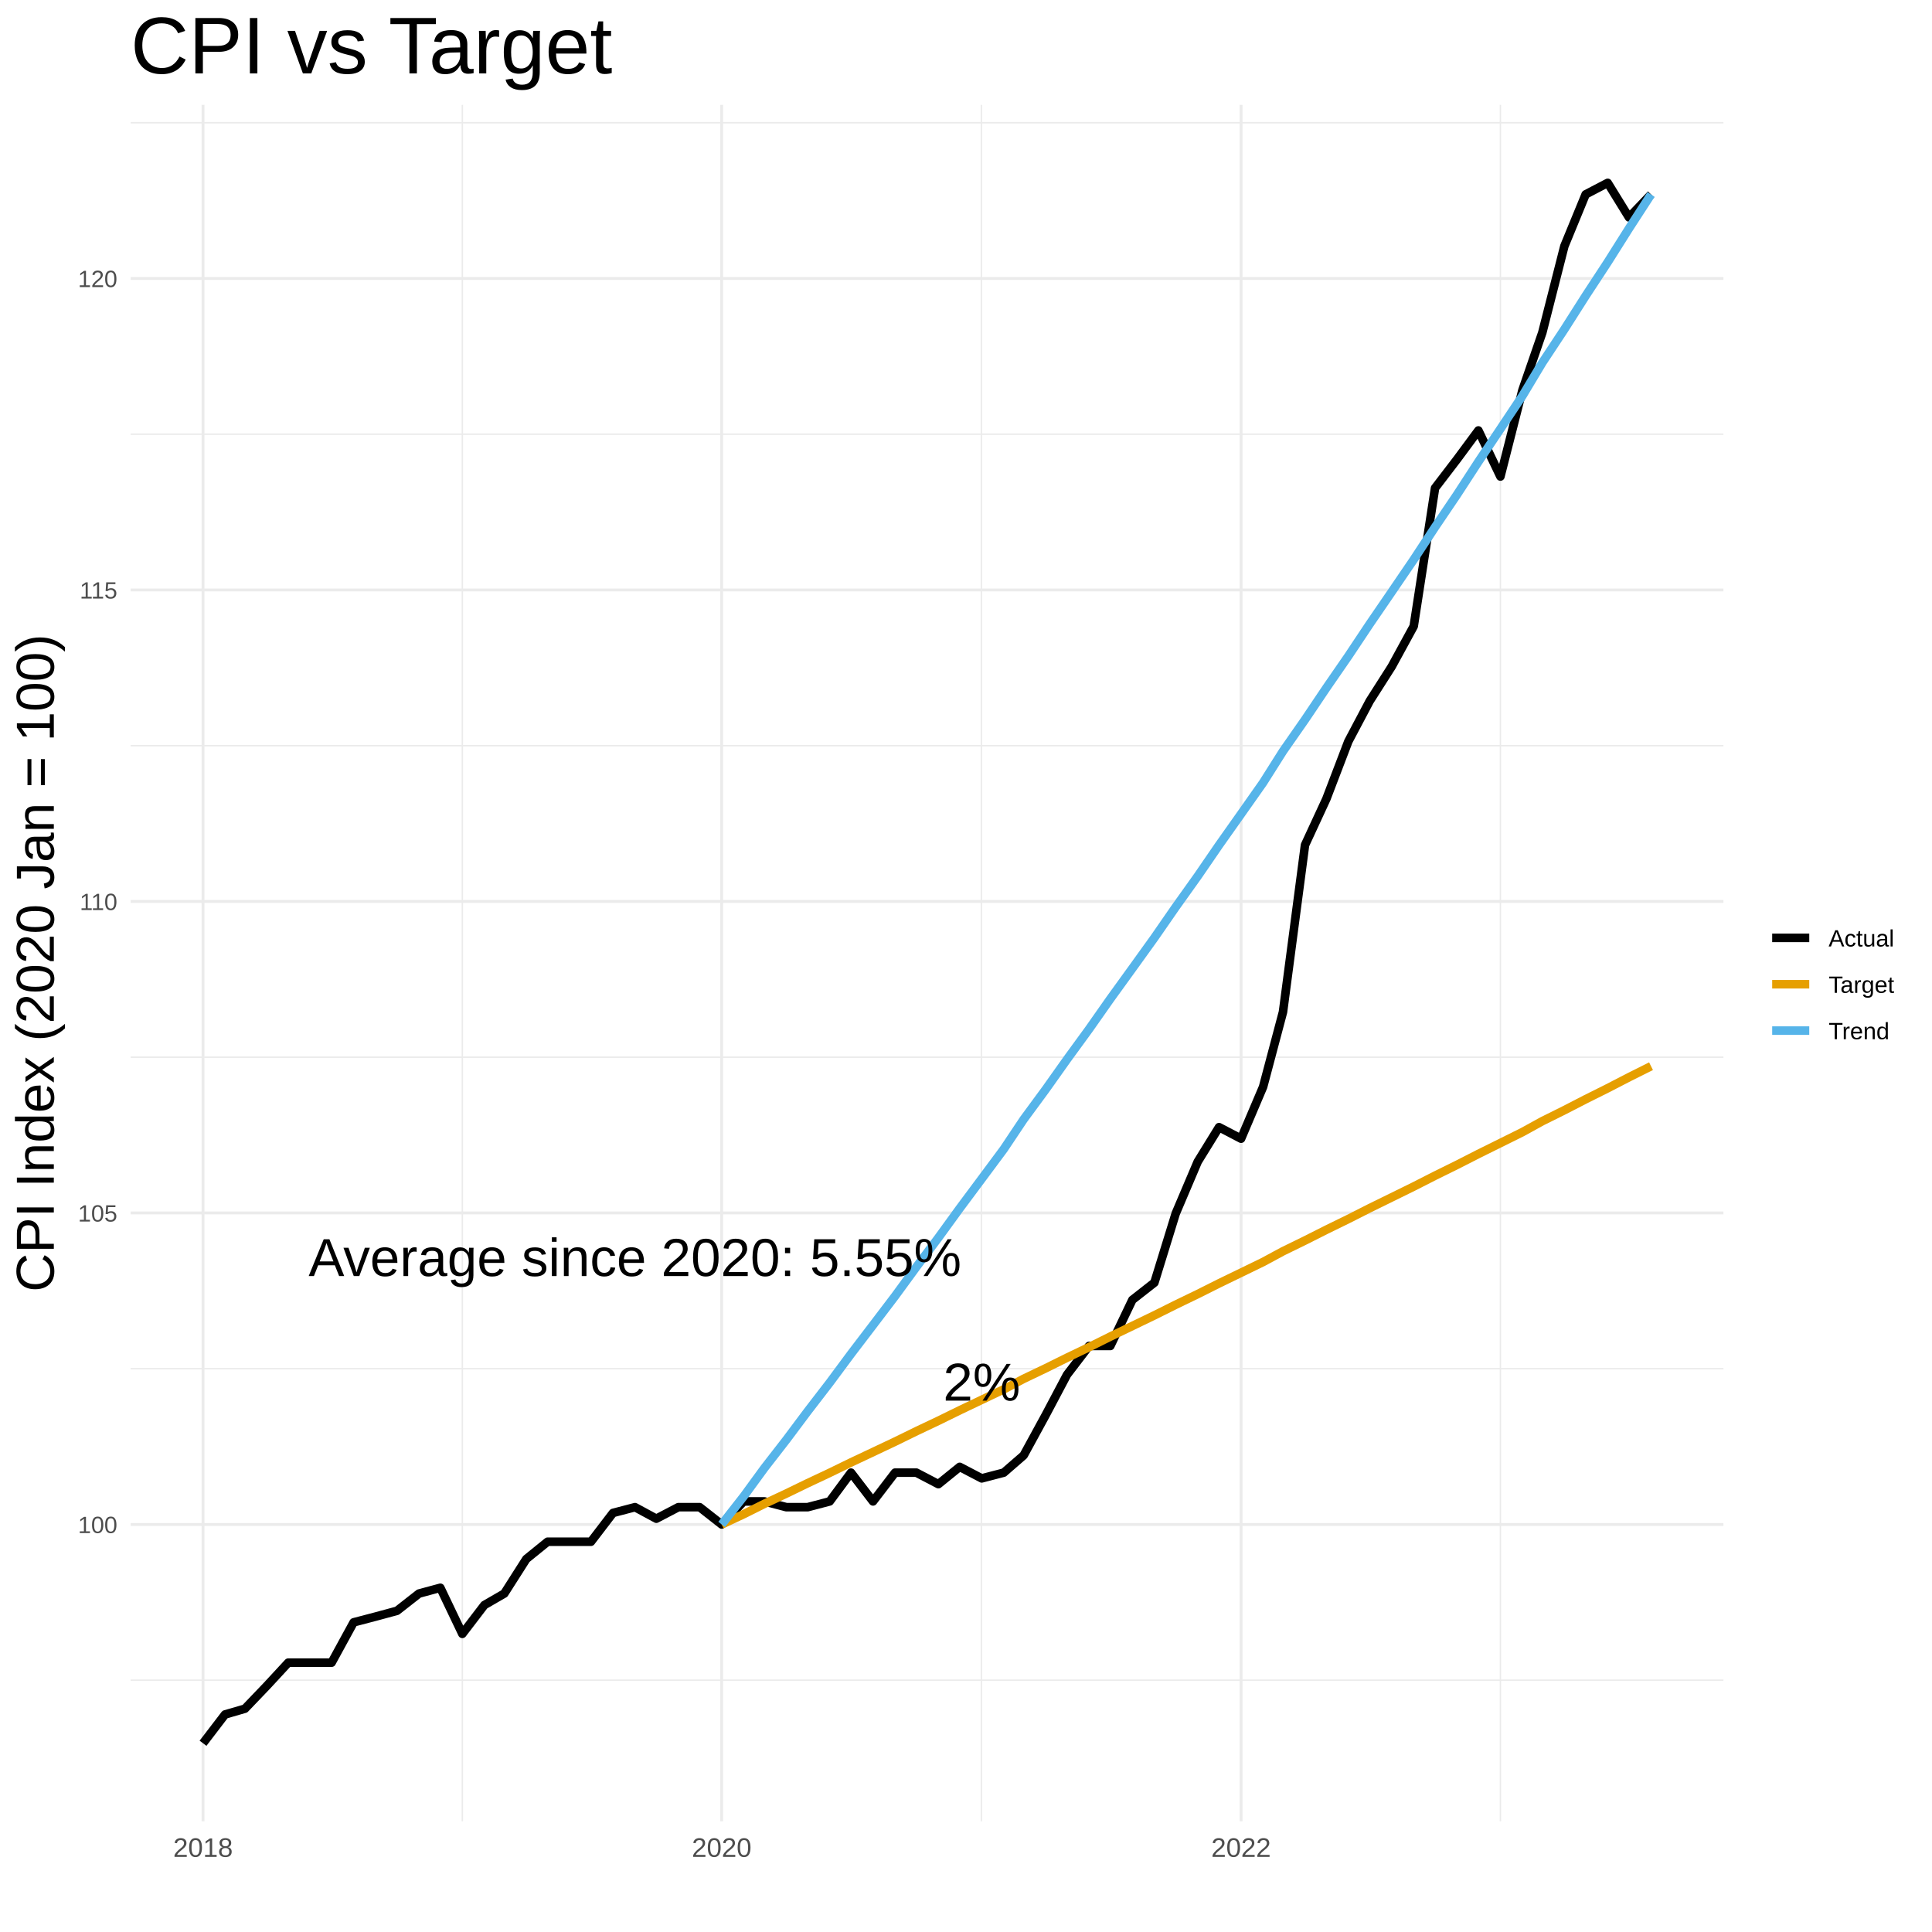
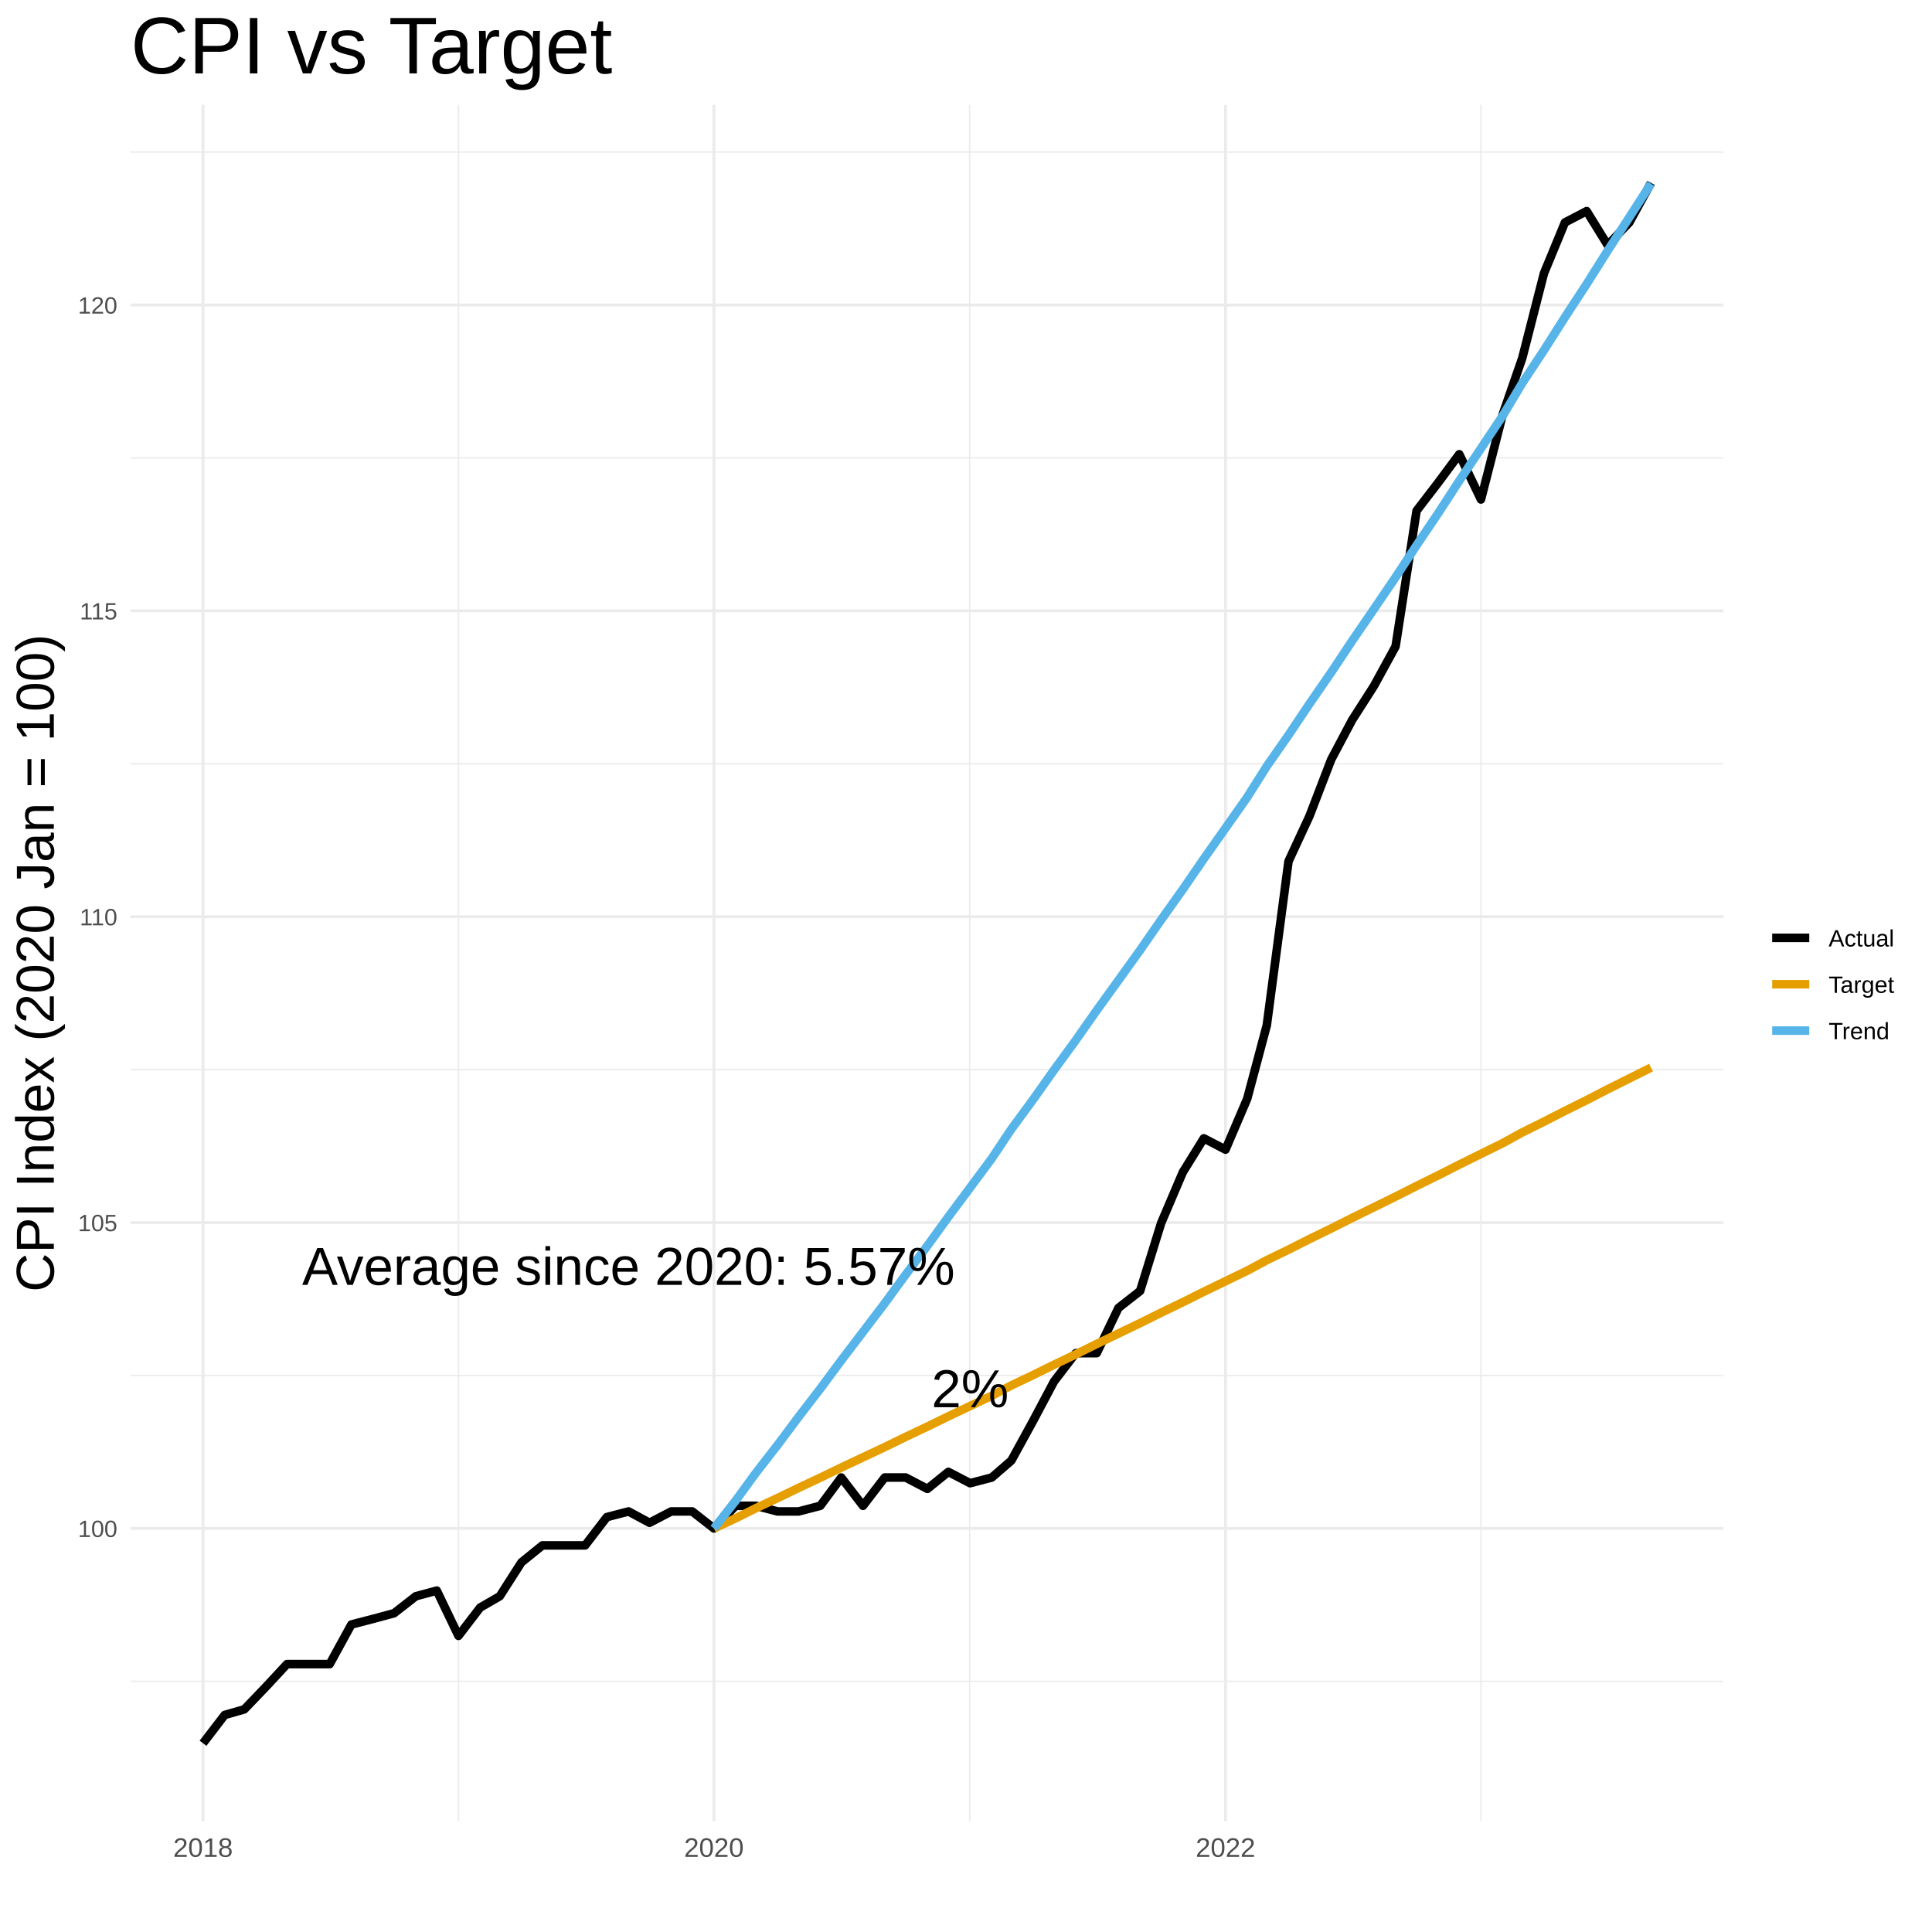
<svg xmlns="http://www.w3.org/2000/svg" class="svglite" width="720.00pt" height="720.00pt" viewBox="0 0 720.00 720.00">
  <defs>
    <style type="text/css">
    .svglite line, .svglite polyline, .svglite polygon, .svglite path, .svglite rect, .svglite circle {
      fill: none;
      stroke: #000000;
      stroke-linecap: round;
      stroke-linejoin: round;
      stroke-miterlimit: 10.00;
    }
    .svglite text {
      white-space: pre;
    }
  </style>
  </defs>
  <rect width="100%" height="100%" style="stroke: none; fill: #FFFFFF;" />
  <defs>
    <clipPath id="cpMC4wMHw3MjAuMDB8MC4wMHw3MjAuMDA=">
      <rect x="0.00" y="0.00" width="720.00" height="720.00" />
    </clipPath>
  </defs>
  <g clip-path="url(#cpMC4wMHw3MjAuMDB8MC4wMHw3MjAuMDA=)">
</g>
  <defs>
    <clipPath id="cpNDguNjh8NjQyLjI3fDM5LjA3fDY3OC43Mw==">
      <rect x="48.68" y="39.07" width="593.60" height="639.66" />
    </clipPath>
  </defs>
  <g clip-path="url(#cpNDguNjh8NjQyLjI3fDM5LjA3fDY3OC43Mw==)">
-     <polyline points="48.68,626.16 642.27,626.16 " style="stroke-width: 0.53; stroke: #EBEBEB; stroke-linecap: butt;" />
-     <polyline points="48.68,510.07 642.27,510.07 " style="stroke-width: 0.53; stroke: #EBEBEB; stroke-linecap: butt;" />
-     <polyline points="48.68,393.99 642.27,393.99 " style="stroke-width: 0.53; stroke: #EBEBEB; stroke-linecap: butt;" />
-     <polyline points="48.68,277.90 642.27,277.90 " style="stroke-width: 0.53; stroke: #EBEBEB; stroke-linecap: butt;" />
-     <polyline points="48.68,161.81 642.27,161.81 " style="stroke-width: 0.53; stroke: #EBEBEB; stroke-linecap: butt;" />
-     <polyline points="48.68,45.73 642.27,45.73 " style="stroke-width: 0.53; stroke: #EBEBEB; stroke-linecap: butt;" />
-     <polyline points="172.30,678.73 172.30,39.07 " style="stroke-width: 0.53; stroke: #EBEBEB; stroke-linecap: butt;" />
-     <polyline points="365.73,678.73 365.73,39.07 " style="stroke-width: 0.53; stroke: #EBEBEB; stroke-linecap: butt;" />
-     <polyline points="559.16,678.73 559.16,39.07 " style="stroke-width: 0.53; stroke: #EBEBEB; stroke-linecap: butt;" />
-     <polyline points="48.68,568.12 642.27,568.12 " style="stroke-width: 1.07; stroke: #EBEBEB; stroke-linecap: butt;" />
-     <polyline points="48.68,452.03 642.27,452.03 " style="stroke-width: 1.07; stroke: #EBEBEB; stroke-linecap: butt;" />
-     <polyline points="48.68,335.94 642.27,335.94 " style="stroke-width: 1.07; stroke: #EBEBEB; stroke-linecap: butt;" />
-     <polyline points="48.68,219.86 642.27,219.86 " style="stroke-width: 1.07; stroke: #EBEBEB; stroke-linecap: butt;" />
-     <polyline points="48.68,103.77 642.27,103.77 " style="stroke-width: 1.07; stroke: #EBEBEB; stroke-linecap: butt;" />
+     <polyline points="48.68,626.59 642.27,626.59 " style="stroke-width: 0.53; stroke: #EBEBEB; stroke-linecap: butt;" />
+     <polyline points="48.68,512.60 642.27,512.60 " style="stroke-width: 0.53; stroke: #EBEBEB; stroke-linecap: butt;" />
+     <polyline points="48.68,398.62 642.27,398.62 " style="stroke-width: 0.53; stroke: #EBEBEB; stroke-linecap: butt;" />
+     <polyline points="48.68,284.64 642.27,284.64 " style="stroke-width: 0.53; stroke: #EBEBEB; stroke-linecap: butt;" />
+     <polyline points="48.68,170.65 642.27,170.65 " style="stroke-width: 0.53; stroke: #EBEBEB; stroke-linecap: butt;" />
+     <polyline points="48.68,56.67 642.27,56.67 " style="stroke-width: 0.53; stroke: #EBEBEB; stroke-linecap: butt;" />
+     <polyline points="170.86,678.73 170.86,39.07 " style="stroke-width: 0.53; stroke: #EBEBEB; stroke-linecap: butt;" />
+     <polyline points="361.38,678.73 361.38,39.07 " style="stroke-width: 0.53; stroke: #EBEBEB; stroke-linecap: butt;" />
+     <polyline points="551.91,678.73 551.91,39.07 " style="stroke-width: 0.53; stroke: #EBEBEB; stroke-linecap: butt;" />
+     <polyline points="48.68,569.60 642.27,569.60 " style="stroke-width: 1.07; stroke: #EBEBEB; stroke-linecap: butt;" />
+     <polyline points="48.68,455.61 642.27,455.61 " style="stroke-width: 1.07; stroke: #EBEBEB; stroke-linecap: butt;" />
+     <polyline points="48.68,341.63 642.27,341.63 " style="stroke-width: 1.07; stroke: #EBEBEB; stroke-linecap: butt;" />
+     <polyline points="48.68,227.64 642.27,227.64 " style="stroke-width: 1.07; stroke: #EBEBEB; stroke-linecap: butt;" />
+     <polyline points="48.68,113.66 642.27,113.66 " style="stroke-width: 1.07; stroke: #EBEBEB; stroke-linecap: butt;" />
    <polyline points="75.66,678.73 75.66,39.07 " style="stroke-width: 1.07; stroke: #EBEBEB; stroke-linecap: butt;" />
-     <polyline points="268.95,678.73 268.95,39.07 " style="stroke-width: 1.07; stroke: #EBEBEB; stroke-linecap: butt;" />
-     <polyline points="462.51,678.73 462.51,39.07 " style="stroke-width: 1.07; stroke: #EBEBEB; stroke-linecap: butt;" />
-     <polyline points="75.66,649.66 83.87,638.93 91.28,636.78 99.49,628.20 107.43,619.62 115.64,619.62 123.58,619.62 131.79,604.60 140.00,602.45 147.94,600.30 156.15,593.87 164.10,591.72 172.30,608.89 180.51,598.16 187.93,593.87 196.14,580.99 204.08,574.56 212.29,574.56 220.23,574.56 228.44,563.83 236.65,561.68 244.59,565.97 252.80,561.68 260.74,561.68 268.95,568.12 277.16,559.53 284.84,559.53 293.05,561.68 300.99,561.68 309.20,559.53 317.14,548.81 325.35,559.53 333.56,548.81 341.50,548.81 349.71,553.10 357.66,546.66 365.86,550.95 374.07,548.81 381.49,542.37 389.69,527.35 397.64,512.33 405.85,501.60 413.79,501.60 422.00,484.43 430.21,478.00 438.15,452.25 446.36,432.93 454.30,420.06 462.51,424.35 470.72,405.04 478.13,377.14 486.34,314.92 494.29,297.75 502.49,276.29 510.44,261.27 518.65,248.40 526.85,233.38 534.80,181.88 543.01,171.15 550.95,160.42 559.16,177.59 567.37,145.40 574.78,123.94 582.99,91.75 590.93,72.44 599.14,68.15 607.08,81.02 615.29,72.44 " style="stroke-width: 3.20; stroke-linecap: butt;" />
-     <polyline points="268.95,568.12 277.16,564.28 284.84,560.44 293.05,556.59 300.99,552.74 309.20,548.88 317.14,545.01 325.35,541.14 333.56,537.26 341.50,533.37 349.71,529.48 357.66,525.58 365.86,521.67 374.07,517.76 381.49,513.84 389.69,509.92 397.64,505.98 405.85,502.05 413.79,498.10 422.00,494.15 430.21,490.19 438.15,486.23 446.36,482.26 454.30,478.28 462.51,474.30 470.72,470.31 478.13,466.31 486.34,462.30 494.29,458.29 502.49,454.28 510.44,450.25 518.65,446.22 526.85,442.19 534.80,438.14 543.01,434.09 550.95,430.04 559.16,425.97 567.37,421.90 574.78,417.82 582.99,413.74 590.93,409.65 599.14,405.55 607.08,401.45 615.29,397.34 " style="stroke-width: 3.20; stroke: #E69F00; stroke-linecap: butt;" />
-     <polyline points="268.95,568.12 277.16,557.65 284.84,547.13 293.05,536.56 300.99,525.95 309.20,515.29 317.14,504.58 325.35,493.82 333.56,483.02 341.50,472.16 349.71,461.26 357.66,450.31 365.86,439.30 374.07,428.25 381.49,417.15 389.69,406.00 397.64,394.80 405.85,383.54 413.79,372.24 422.00,360.89 430.21,349.48 438.15,338.02 446.36,326.52 454.30,314.95 462.51,303.34 470.72,291.68 478.13,279.96 486.34,268.19 494.29,256.37 502.49,244.49 510.44,232.56 518.65,220.57 526.85,208.54 534.80,196.44 543.01,184.30 550.95,172.09 559.16,159.84 567.37,147.52 574.78,135.16 582.99,122.73 590.93,110.25 599.14,97.72 607.08,85.13 615.29,72.48 " style="stroke-width: 3.20; stroke: #56B4E9; stroke-linecap: butt;" />
-     <text x="365.86" y="521.98" text-anchor="middle" style="font-size: 19.92px; font-family: &quot;Liberation Sans&quot;;" textLength="31.58px" lengthAdjust="spacingAndGlyphs">2%</text>
-     <text x="236.65" y="475.54" text-anchor="middle" style="font-size: 19.92px; font-family: &quot;Liberation Sans&quot;;" textLength="273.05px" lengthAdjust="spacingAndGlyphs">Average since 2020: 5.55%</text>
+     <polyline points="266.06,678.73 266.06,39.07 " style="stroke-width: 1.07; stroke: #EBEBEB; stroke-linecap: butt;" />
+     <polyline points="456.71,678.73 456.71,39.07 " style="stroke-width: 1.07; stroke: #EBEBEB; stroke-linecap: butt;" />
+     <polyline points="75.66,649.66 83.74,639.12 91.05,637.02 99.13,628.59 106.96,620.16 115.04,620.16 122.87,620.16 130.95,605.41 139.04,603.31 146.86,601.20 154.95,594.88 162.77,592.77 170.86,609.63 178.94,599.09 186.24,594.88 194.33,582.24 202.15,575.92 210.24,575.92 218.06,575.92 226.15,565.38 234.24,563.27 242.06,567.49 250.15,563.27 257.97,563.27 266.06,569.60 274.14,561.17 281.70,561.17 289.79,563.27 297.61,563.27 305.70,561.17 313.52,550.63 321.61,561.17 329.70,550.63 337.52,550.63 345.61,554.85 353.43,548.53 361.52,552.74 369.60,550.63 376.90,544.31 384.99,529.56 392.81,514.82 400.90,504.28 408.72,504.28 416.81,487.43 424.89,481.10 432.72,455.82 440.80,436.86 448.63,424.22 456.71,428.43 464.80,409.47 472.10,382.08 480.19,320.98 488.01,304.12 496.10,283.06 503.92,268.31 512.01,255.67 520.09,240.92 527.92,190.35 536.00,179.82 543.83,169.28 551.91,186.14 560.00,154.53 567.30,133.46 575.39,101.86 583.21,82.90 591.30,78.68 599.12,91.33 607.21,82.90 615.29,68.15 " style="stroke-width: 3.20; stroke-linecap: butt;" />
+     <polyline points="266.06,569.60 274.14,565.83 281.70,562.06 289.79,558.28 297.61,554.49 305.70,550.70 313.52,546.91 321.61,543.10 329.70,539.29 337.52,535.48 345.61,531.65 353.43,527.83 361.52,523.99 369.60,520.15 376.90,516.30 384.99,512.45 392.81,508.59 400.90,504.72 408.72,500.85 416.81,496.97 424.89,493.08 432.72,489.19 440.80,485.29 448.63,481.38 456.71,477.47 464.80,473.55 472.10,469.63 480.19,465.70 488.01,461.76 496.10,457.82 503.92,453.87 512.01,449.91 520.09,445.94 527.92,441.97 536.00,438.00 543.83,434.01 551.91,430.02 560.00,426.03 567.30,422.02 575.39,418.01 583.21,414.00 591.30,409.98 599.12,405.95 607.21,401.91 615.29,397.87 " style="stroke-width: 3.20; stroke: #E69F00; stroke-linecap: butt;" />
+     <polyline points="266.06,569.60 274.14,559.28 281.70,548.91 289.79,538.50 297.61,528.04 305.70,517.53 313.52,506.98 321.61,496.37 329.70,485.72 337.52,475.02 345.61,464.28 353.43,453.48 361.52,442.63 369.60,431.74 376.90,420.80 384.99,409.80 392.81,398.76 400.90,387.67 408.72,376.53 416.81,365.33 424.89,354.09 432.72,342.80 440.80,331.45 448.63,320.05 456.71,308.60 464.80,297.10 472.10,285.55 480.19,273.95 488.01,262.29 496.10,250.58 503.92,238.81 512.01,227.00 520.09,215.13 527.92,203.20 536.00,191.23 543.83,179.19 551.91,167.11 560.00,154.97 567.30,142.77 575.39,130.52 583.21,118.21 591.30,105.85 599.12,93.43 607.21,80.96 615.29,68.43 " style="stroke-width: 3.20; stroke: #56B4E9; stroke-linecap: butt;" />
+     <text x="361.52" y="524.42" text-anchor="middle" style="font-size: 19.92px; font-family: &quot;Liberation Sans&quot;;" textLength="31.58px" lengthAdjust="spacingAndGlyphs">2%</text>
+     <text x="234.24" y="478.83" text-anchor="middle" style="font-size: 19.92px; font-family: &quot;Liberation Sans&quot;;" textLength="273.05px" lengthAdjust="spacingAndGlyphs">Average since 2020: 5.57%</text>
  </g>
  <g clip-path="url(#cpMC4wMHw3MjAuMDB8MC4wMHw3MjAuMDA=)">
-     <text x="43.74" y="571.33" text-anchor="end" style="font-size: 8.80px;fill: #4D4D4D; font-family: &quot;Liberation Sans&quot;;" textLength="16.78px" lengthAdjust="spacingAndGlyphs">100</text>
-     <text x="43.74" y="455.24" text-anchor="end" style="font-size: 8.80px;fill: #4D4D4D; font-family: &quot;Liberation Sans&quot;;" textLength="16.78px" lengthAdjust="spacingAndGlyphs">105</text>
-     <text x="43.74" y="339.15" text-anchor="end" style="font-size: 8.80px;fill: #4D4D4D; font-family: &quot;Liberation Sans&quot;;" textLength="16.78px" lengthAdjust="spacingAndGlyphs">110</text>
-     <text x="43.74" y="223.06" text-anchor="end" style="font-size: 8.80px;fill: #4D4D4D; font-family: &quot;Liberation Sans&quot;;" textLength="16.78px" lengthAdjust="spacingAndGlyphs">115</text>
-     <text x="43.74" y="106.98" text-anchor="end" style="font-size: 8.80px;fill: #4D4D4D; font-family: &quot;Liberation Sans&quot;;" textLength="16.78px" lengthAdjust="spacingAndGlyphs">120</text>
+     <text x="43.74" y="572.80" text-anchor="end" style="font-size: 8.80px;fill: #4D4D4D; font-family: &quot;Liberation Sans&quot;;" textLength="16.78px" lengthAdjust="spacingAndGlyphs">100</text>
+     <text x="43.74" y="458.82" text-anchor="end" style="font-size: 8.80px;fill: #4D4D4D; font-family: &quot;Liberation Sans&quot;;" textLength="16.78px" lengthAdjust="spacingAndGlyphs">105</text>
+     <text x="43.74" y="344.84" text-anchor="end" style="font-size: 8.80px;fill: #4D4D4D; font-family: &quot;Liberation Sans&quot;;" textLength="16.78px" lengthAdjust="spacingAndGlyphs">110</text>
+     <text x="43.74" y="230.85" text-anchor="end" style="font-size: 8.80px;fill: #4D4D4D; font-family: &quot;Liberation Sans&quot;;" textLength="16.78px" lengthAdjust="spacingAndGlyphs">115</text>
+     <text x="43.74" y="116.87" text-anchor="end" style="font-size: 8.80px;fill: #4D4D4D; font-family: &quot;Liberation Sans&quot;;" textLength="16.78px" lengthAdjust="spacingAndGlyphs">120</text>
    <text x="75.66" y="692.00" text-anchor="middle" style="font-size: 10.00px;fill: #4D4D4D; font-family: &quot;Liberation Sans&quot;;" textLength="25.46px" lengthAdjust="spacingAndGlyphs">2018</text>
-     <text x="268.95" y="692.00" text-anchor="middle" style="font-size: 10.00px;fill: #4D4D4D; font-family: &quot;Liberation Sans&quot;;" textLength="25.46px" lengthAdjust="spacingAndGlyphs">2020</text>
-     <text x="462.51" y="692.00" text-anchor="middle" style="font-size: 10.00px;fill: #4D4D4D; font-family: &quot;Liberation Sans&quot;;" textLength="25.46px" lengthAdjust="spacingAndGlyphs">2022</text>
+     <text x="266.06" y="692.00" text-anchor="middle" style="font-size: 10.00px;fill: #4D4D4D; font-family: &quot;Liberation Sans&quot;;" textLength="25.46px" lengthAdjust="spacingAndGlyphs">2020</text>
+     <text x="456.71" y="692.00" text-anchor="middle" style="font-size: 10.00px;fill: #4D4D4D; font-family: &quot;Liberation Sans&quot;;" textLength="25.46px" lengthAdjust="spacingAndGlyphs">2022</text>
    <text transform="translate(20.06,358.90) rotate(-90)" text-anchor="middle" style="font-size: 20.00px; font-family: &quot;Liberation Sans&quot;;" textLength="271.03px" lengthAdjust="spacingAndGlyphs">CPI Index (2020 Jan = 100)</text>
    <line x1="660.44" y1="349.52" x2="674.26" y2="349.52" style="stroke-width: 3.20; stroke-linecap: butt;" />
    <line x1="660.44" y1="366.80" x2="674.26" y2="366.80" style="stroke-width: 3.20; stroke: #E69F00; stroke-linecap: butt;" />
    <line x1="660.44" y1="384.08" x2="674.26" y2="384.08" style="stroke-width: 3.20; stroke: #56B4E9; stroke-linecap: butt;" />
    <text x="681.47" y="352.73" style="font-size: 8.80px; font-family: &quot;Liberation Sans&quot;;" textLength="27.57px" lengthAdjust="spacingAndGlyphs">Actual</text>
    <text x="681.47" y="370.01" style="font-size: 8.80px; font-family: &quot;Liberation Sans&quot;;" textLength="27.22px" lengthAdjust="spacingAndGlyphs">Target</text>
    <text x="681.47" y="387.29" style="font-size: 8.80px; font-family: &quot;Liberation Sans&quot;;" textLength="24.07px" lengthAdjust="spacingAndGlyphs">Trend</text>
    <text x="48.68" y="27.35" style="font-size: 30.00px; font-family: &quot;Liberation Sans&quot;;" textLength="193.18px" lengthAdjust="spacingAndGlyphs">CPI vs Target</text>
  </g>
</svg>
